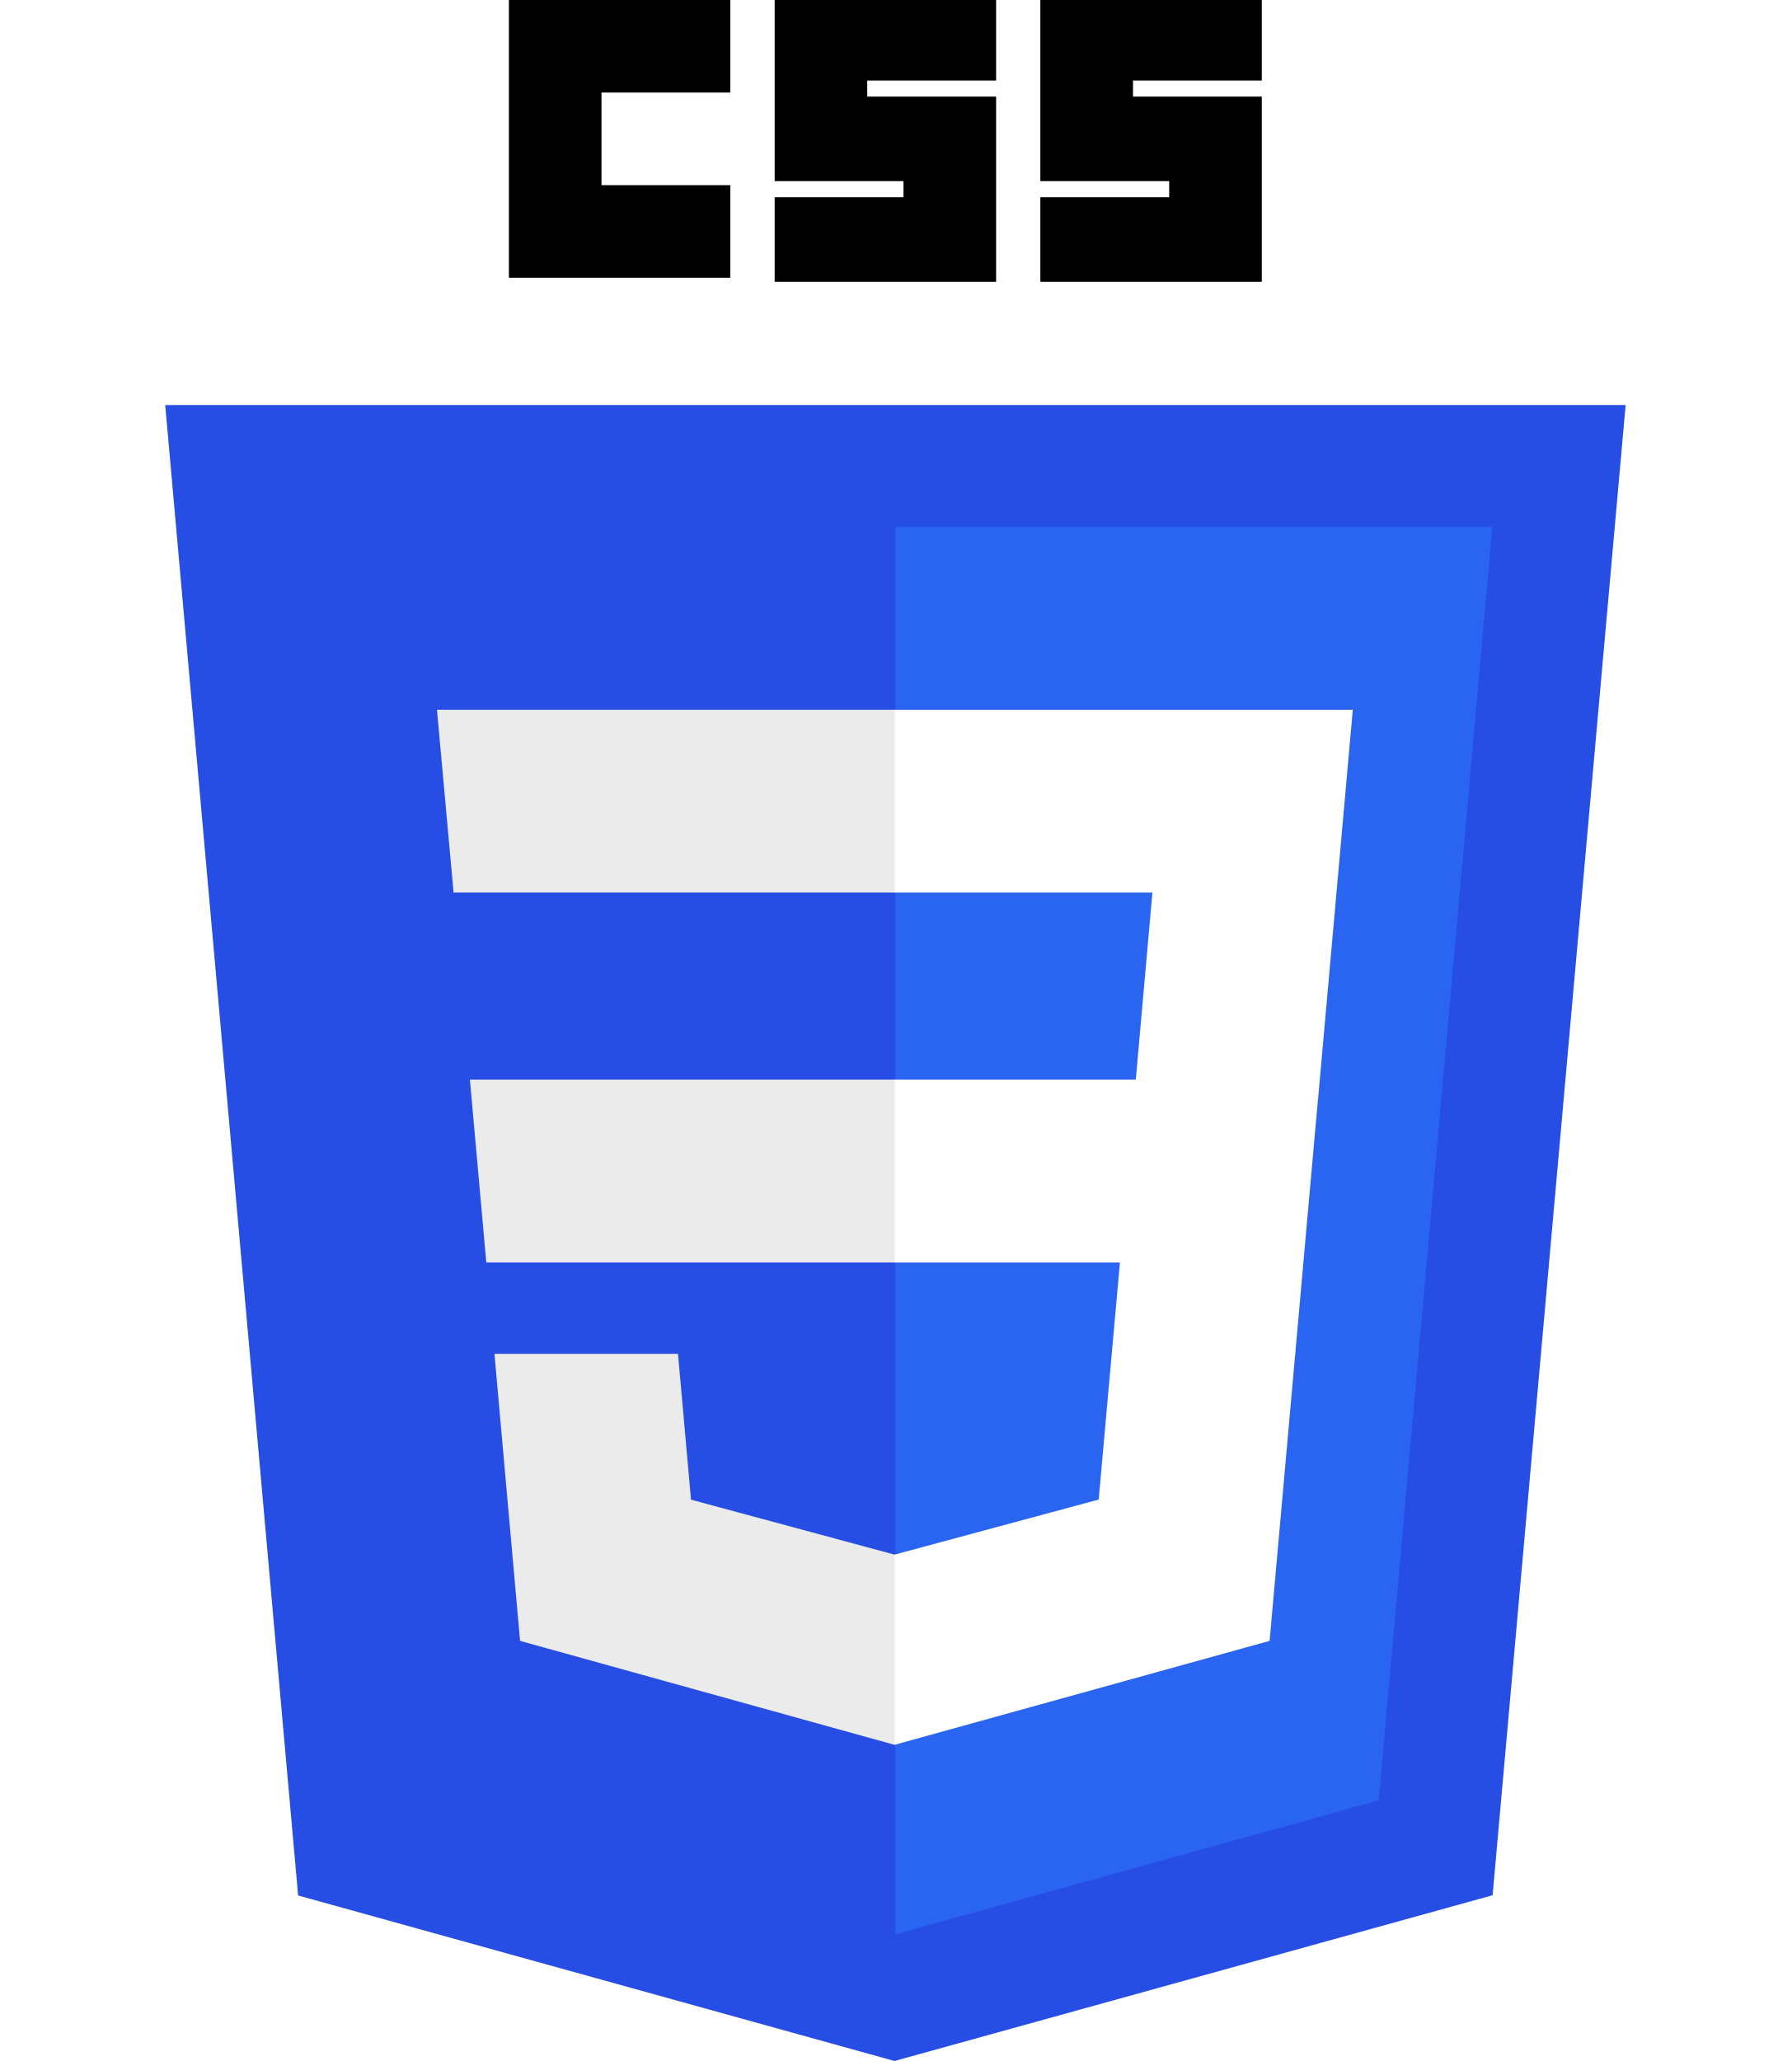
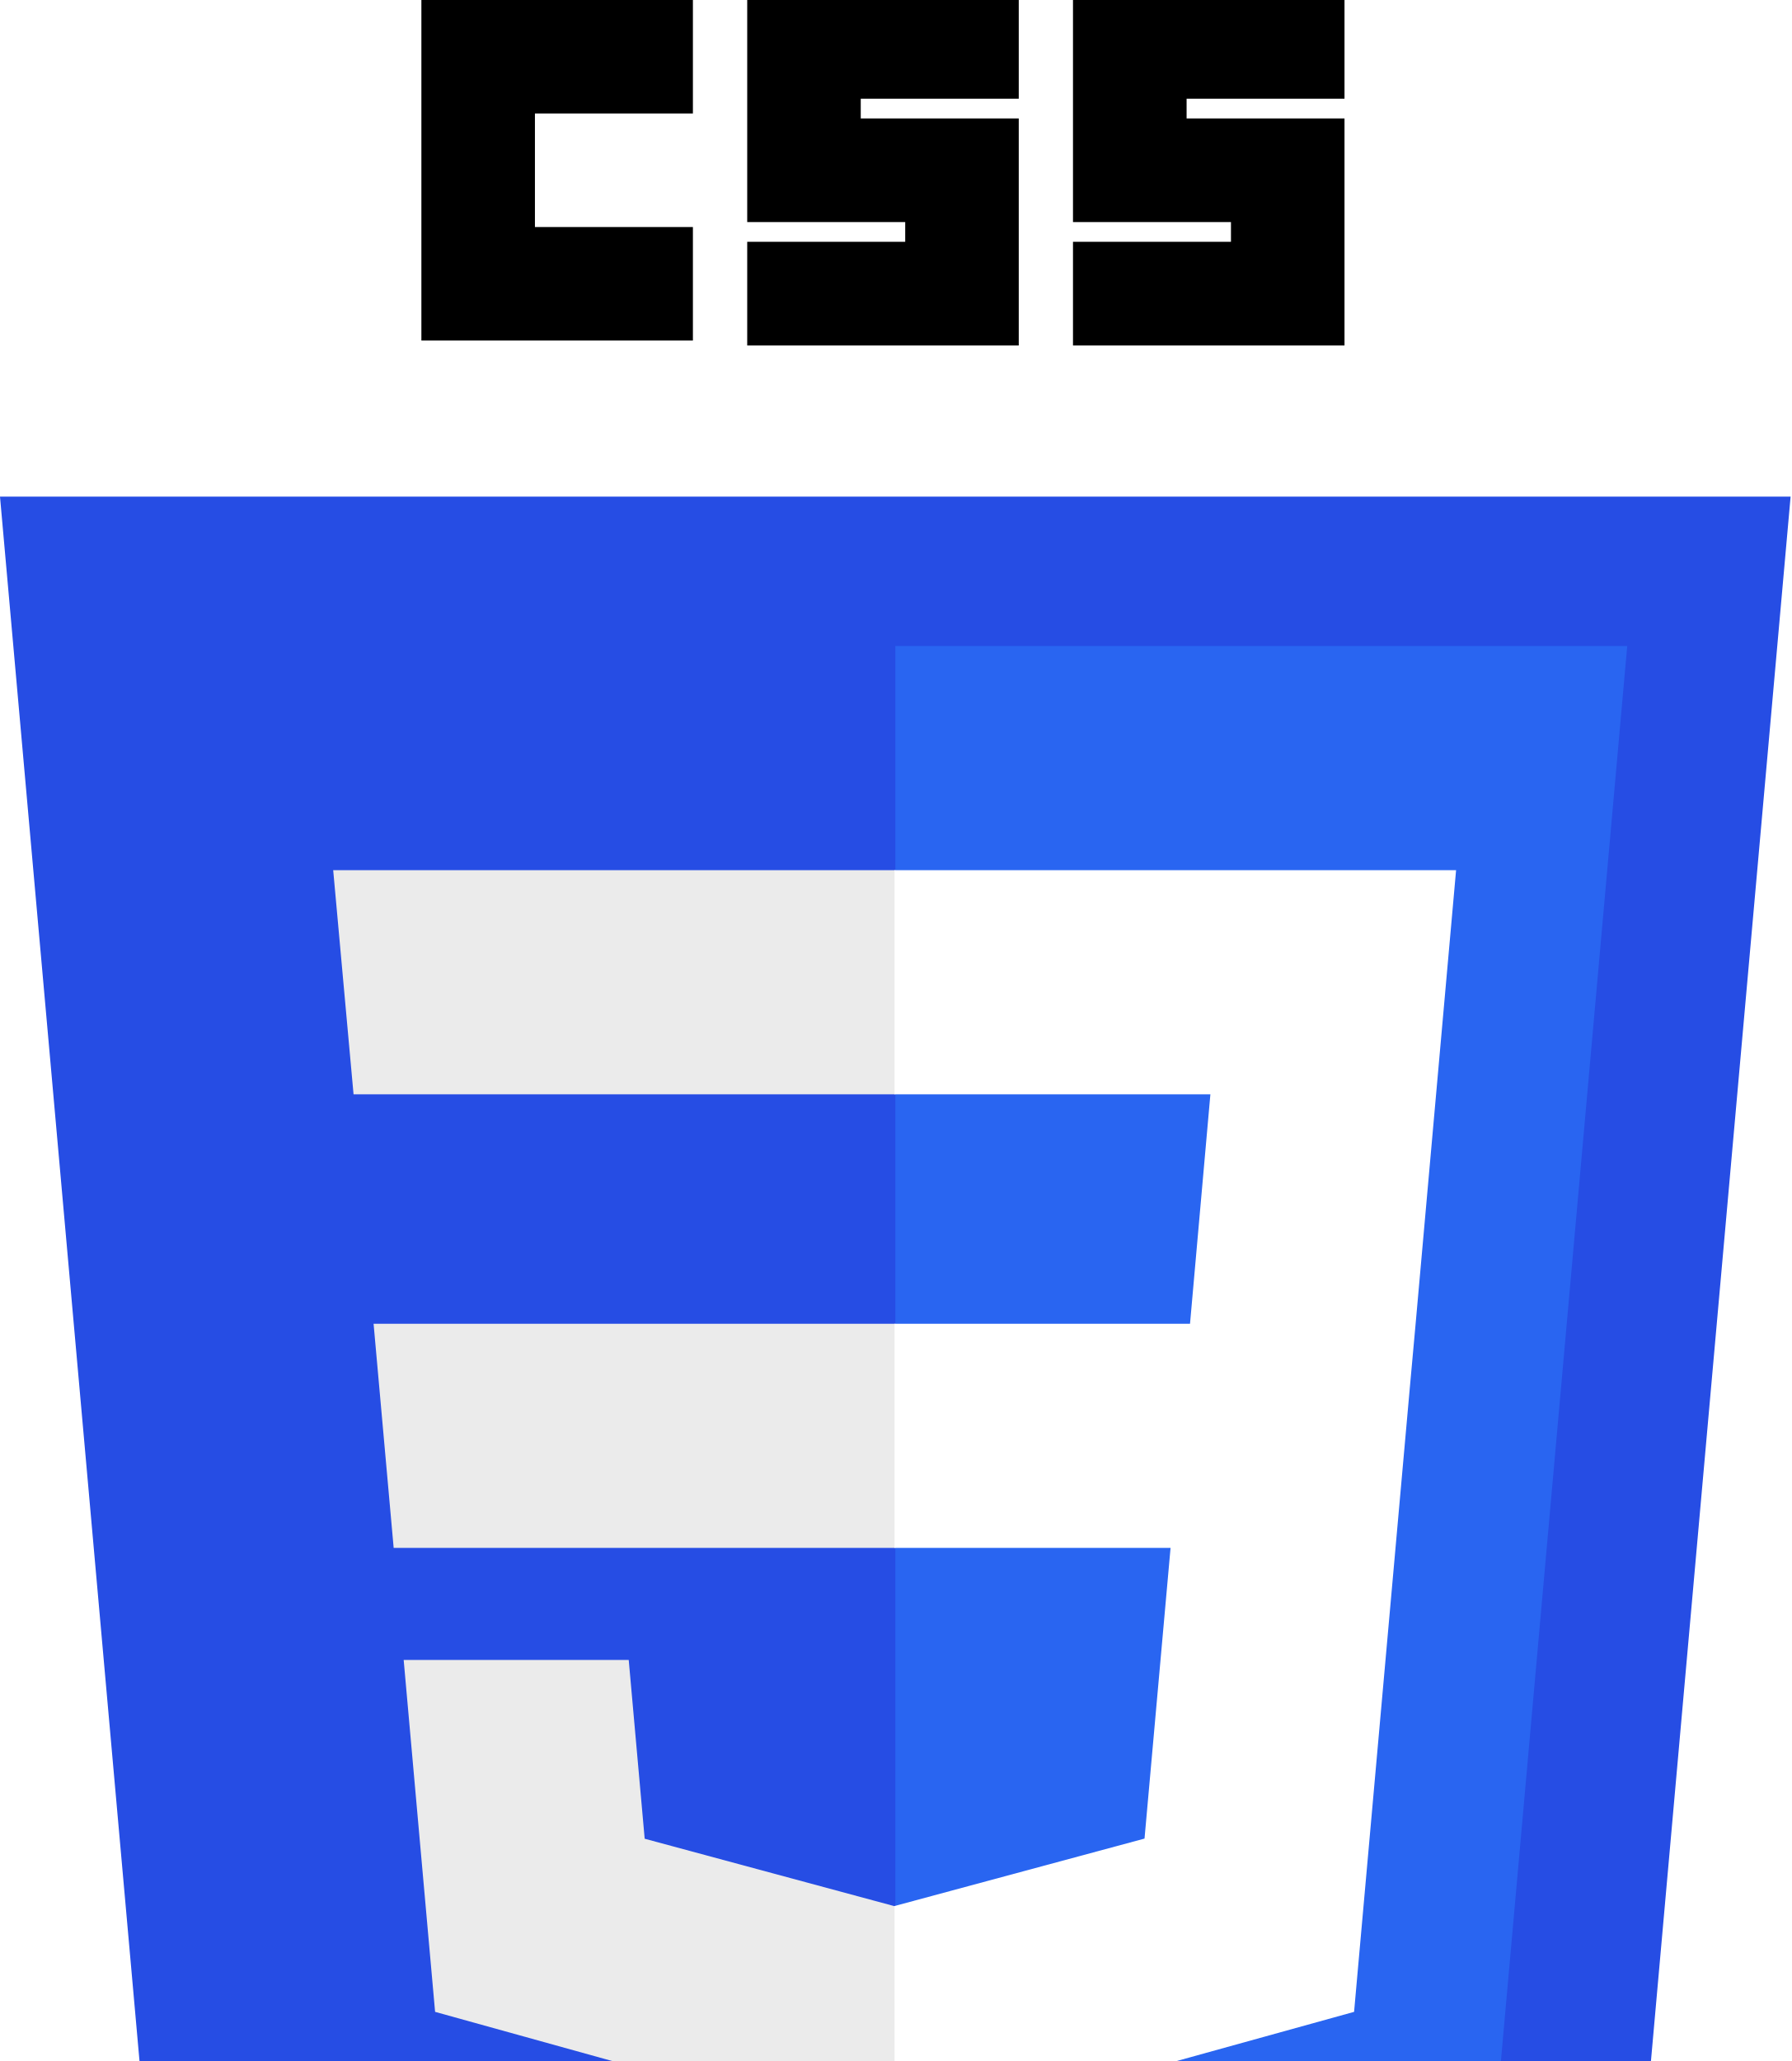
- <svg xmlns="http://www.w3.org/2000/svg" width="100pt" height="115pt" viewBox="0 0 100 141" version="1.1">
+ <svg xmlns="http://www.w3.org/2000/svg" width="100pt" height="115pt" viewBox="0 0 100 115" version="1.1">
  <g id="surface1">
    <path style=" stroke:none;fill-rule:nonzero;fill:rgb(14.902%,30.196%,89.412%);fill-opacity:1;" d="M 99.926 27.711 L 90.824 129.66 L 49.902 141 L 9.094 129.676 L 0 27.711 Z M 99.926 27.711 " />
    <path style=" stroke:none;fill-rule:nonzero;fill:rgb(16.078%,39.608%,94.51%);fill-opacity:1;" d="M 83.031 123.168 L 90.809 36.047 L 49.965 36.047 L 49.965 132.332 Z M 83.031 123.168 " />
    <path style=" stroke:none;fill-rule:nonzero;fill:rgb(92.157%,92.157%,92.157%);fill-opacity:1;" d="M 20.848 73.863 L 21.969 86.371 L 49.965 86.371 L 49.965 73.863 Z M 20.848 73.863 " />
    <path style=" stroke:none;fill-rule:nonzero;fill:rgb(92.157%,92.157%,92.157%);fill-opacity:1;" d="M 49.965 48.555 L 18.594 48.555 L 19.73 61.059 L 49.965 61.059 Z M 49.965 48.555 " />
    <path style=" stroke:none;fill-rule:nonzero;fill:rgb(92.157%,92.157%,92.157%);fill-opacity:1;" d="M 49.965 119.355 L 49.965 106.344 L 49.91 106.359 L 35.977 102.598 L 35.086 92.621 L 22.527 92.621 L 24.281 112.258 L 49.906 119.371 Z M 49.965 119.355 " />
    <path style=" stroke:none;fill-rule:nonzero;fill:rgb(0%,0%,0%);fill-opacity:1;" d="M 23.516 0 L 38.668 0 L 38.668 6.332 L 29.852 6.332 L 29.852 12.668 L 38.668 12.668 L 38.668 19 L 23.516 19 Z M 23.516 0 " />
    <path style=" stroke:none;fill-rule:nonzero;fill:rgb(0%,0%,0%);fill-opacity:1;" d="M 41.699 0 L 56.852 0 L 56.852 5.508 L 48.035 5.508 L 48.035 6.609 L 56.852 6.609 L 56.852 19.277 L 41.699 19.277 L 41.699 13.492 L 50.516 13.492 L 50.516 12.391 L 41.699 12.391 Z M 41.699 0 " />
    <path style=" stroke:none;fill-rule:nonzero;fill:rgb(0%,0%,0%);fill-opacity:1;" d="M 59.879 0 L 75.031 0 L 75.031 5.508 L 66.219 5.508 L 66.219 6.609 L 75.031 6.609 L 75.031 19.277 L 59.879 19.277 L 59.879 13.492 L 68.695 13.492 L 68.695 12.391 L 59.879 12.391 Z M 59.879 0 " />
    <path style=" stroke:none;fill-rule:nonzero;fill:rgb(100%,100%,100%);fill-opacity:1;" d="M 65.324 86.371 L 63.871 102.59 L 49.922 106.352 L 49.922 119.363 L 75.566 112.258 L 75.754 110.145 L 78.695 77.223 L 79 73.863 L 81.258 48.555 L 49.922 48.555 L 49.922 61.059 L 67.547 61.059 L 66.41 73.863 L 49.922 73.863 L 49.922 86.371 Z M 65.324 86.371 " />
  </g>
</svg>
